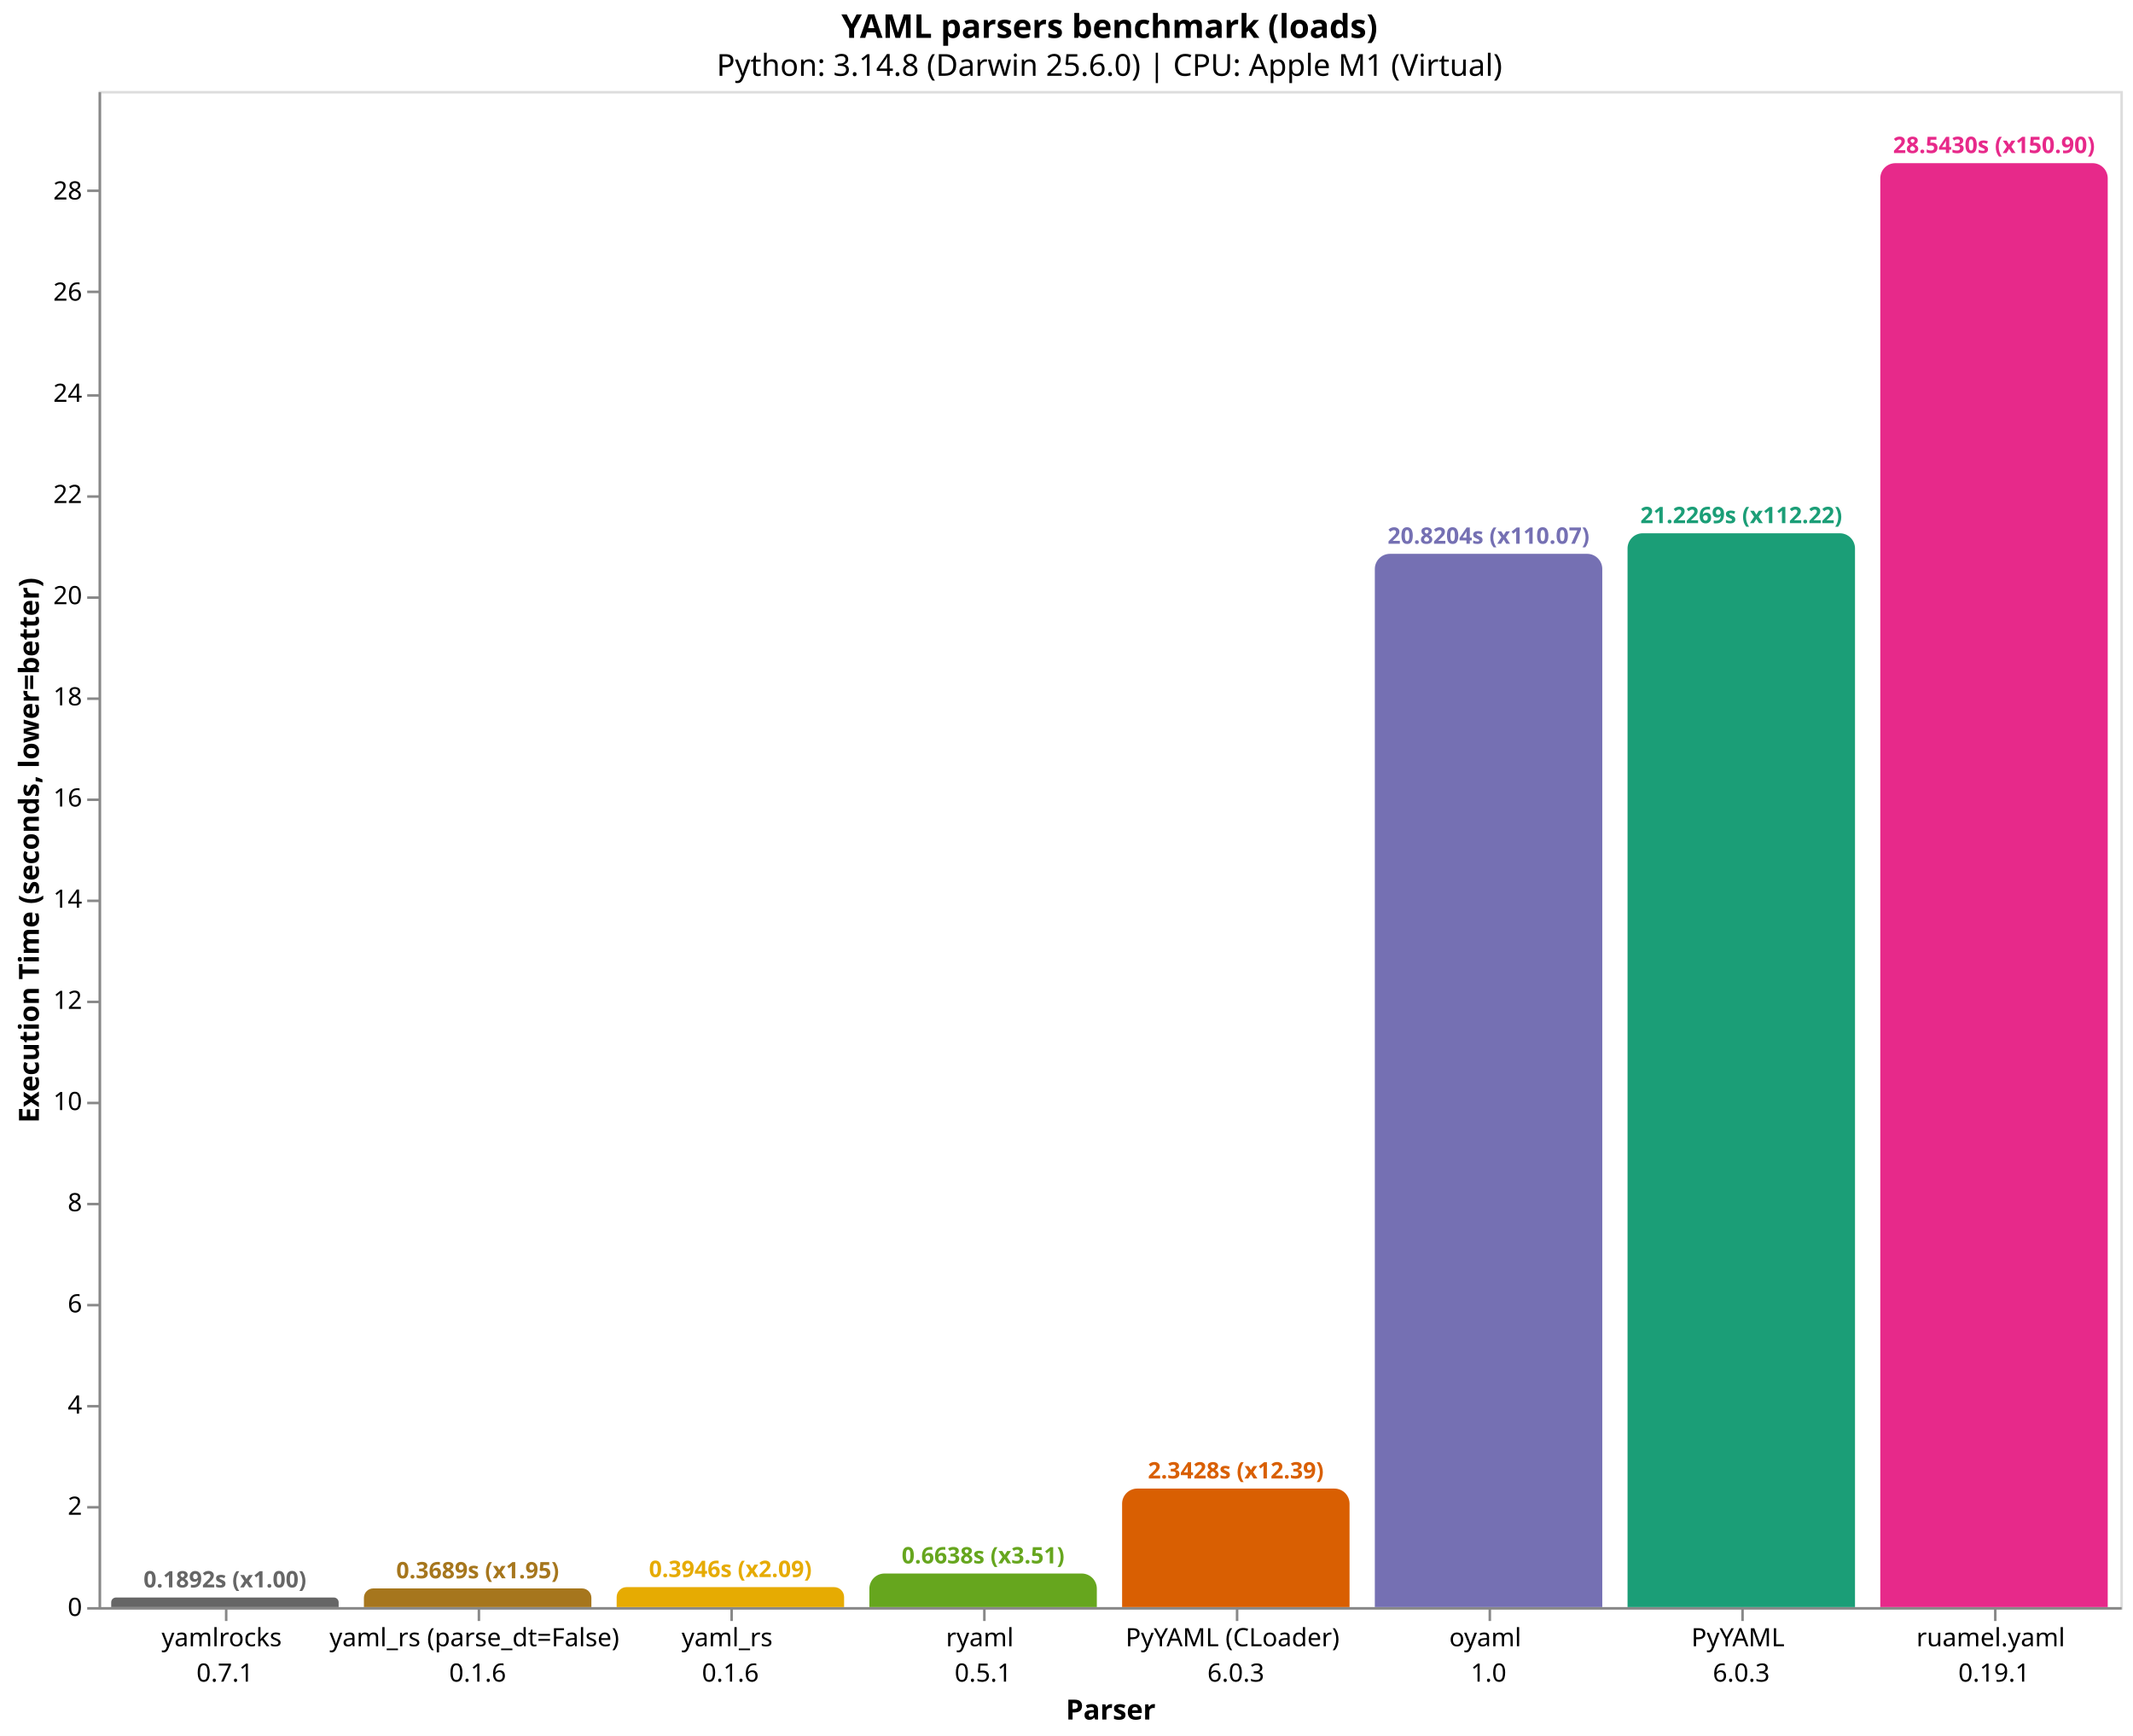
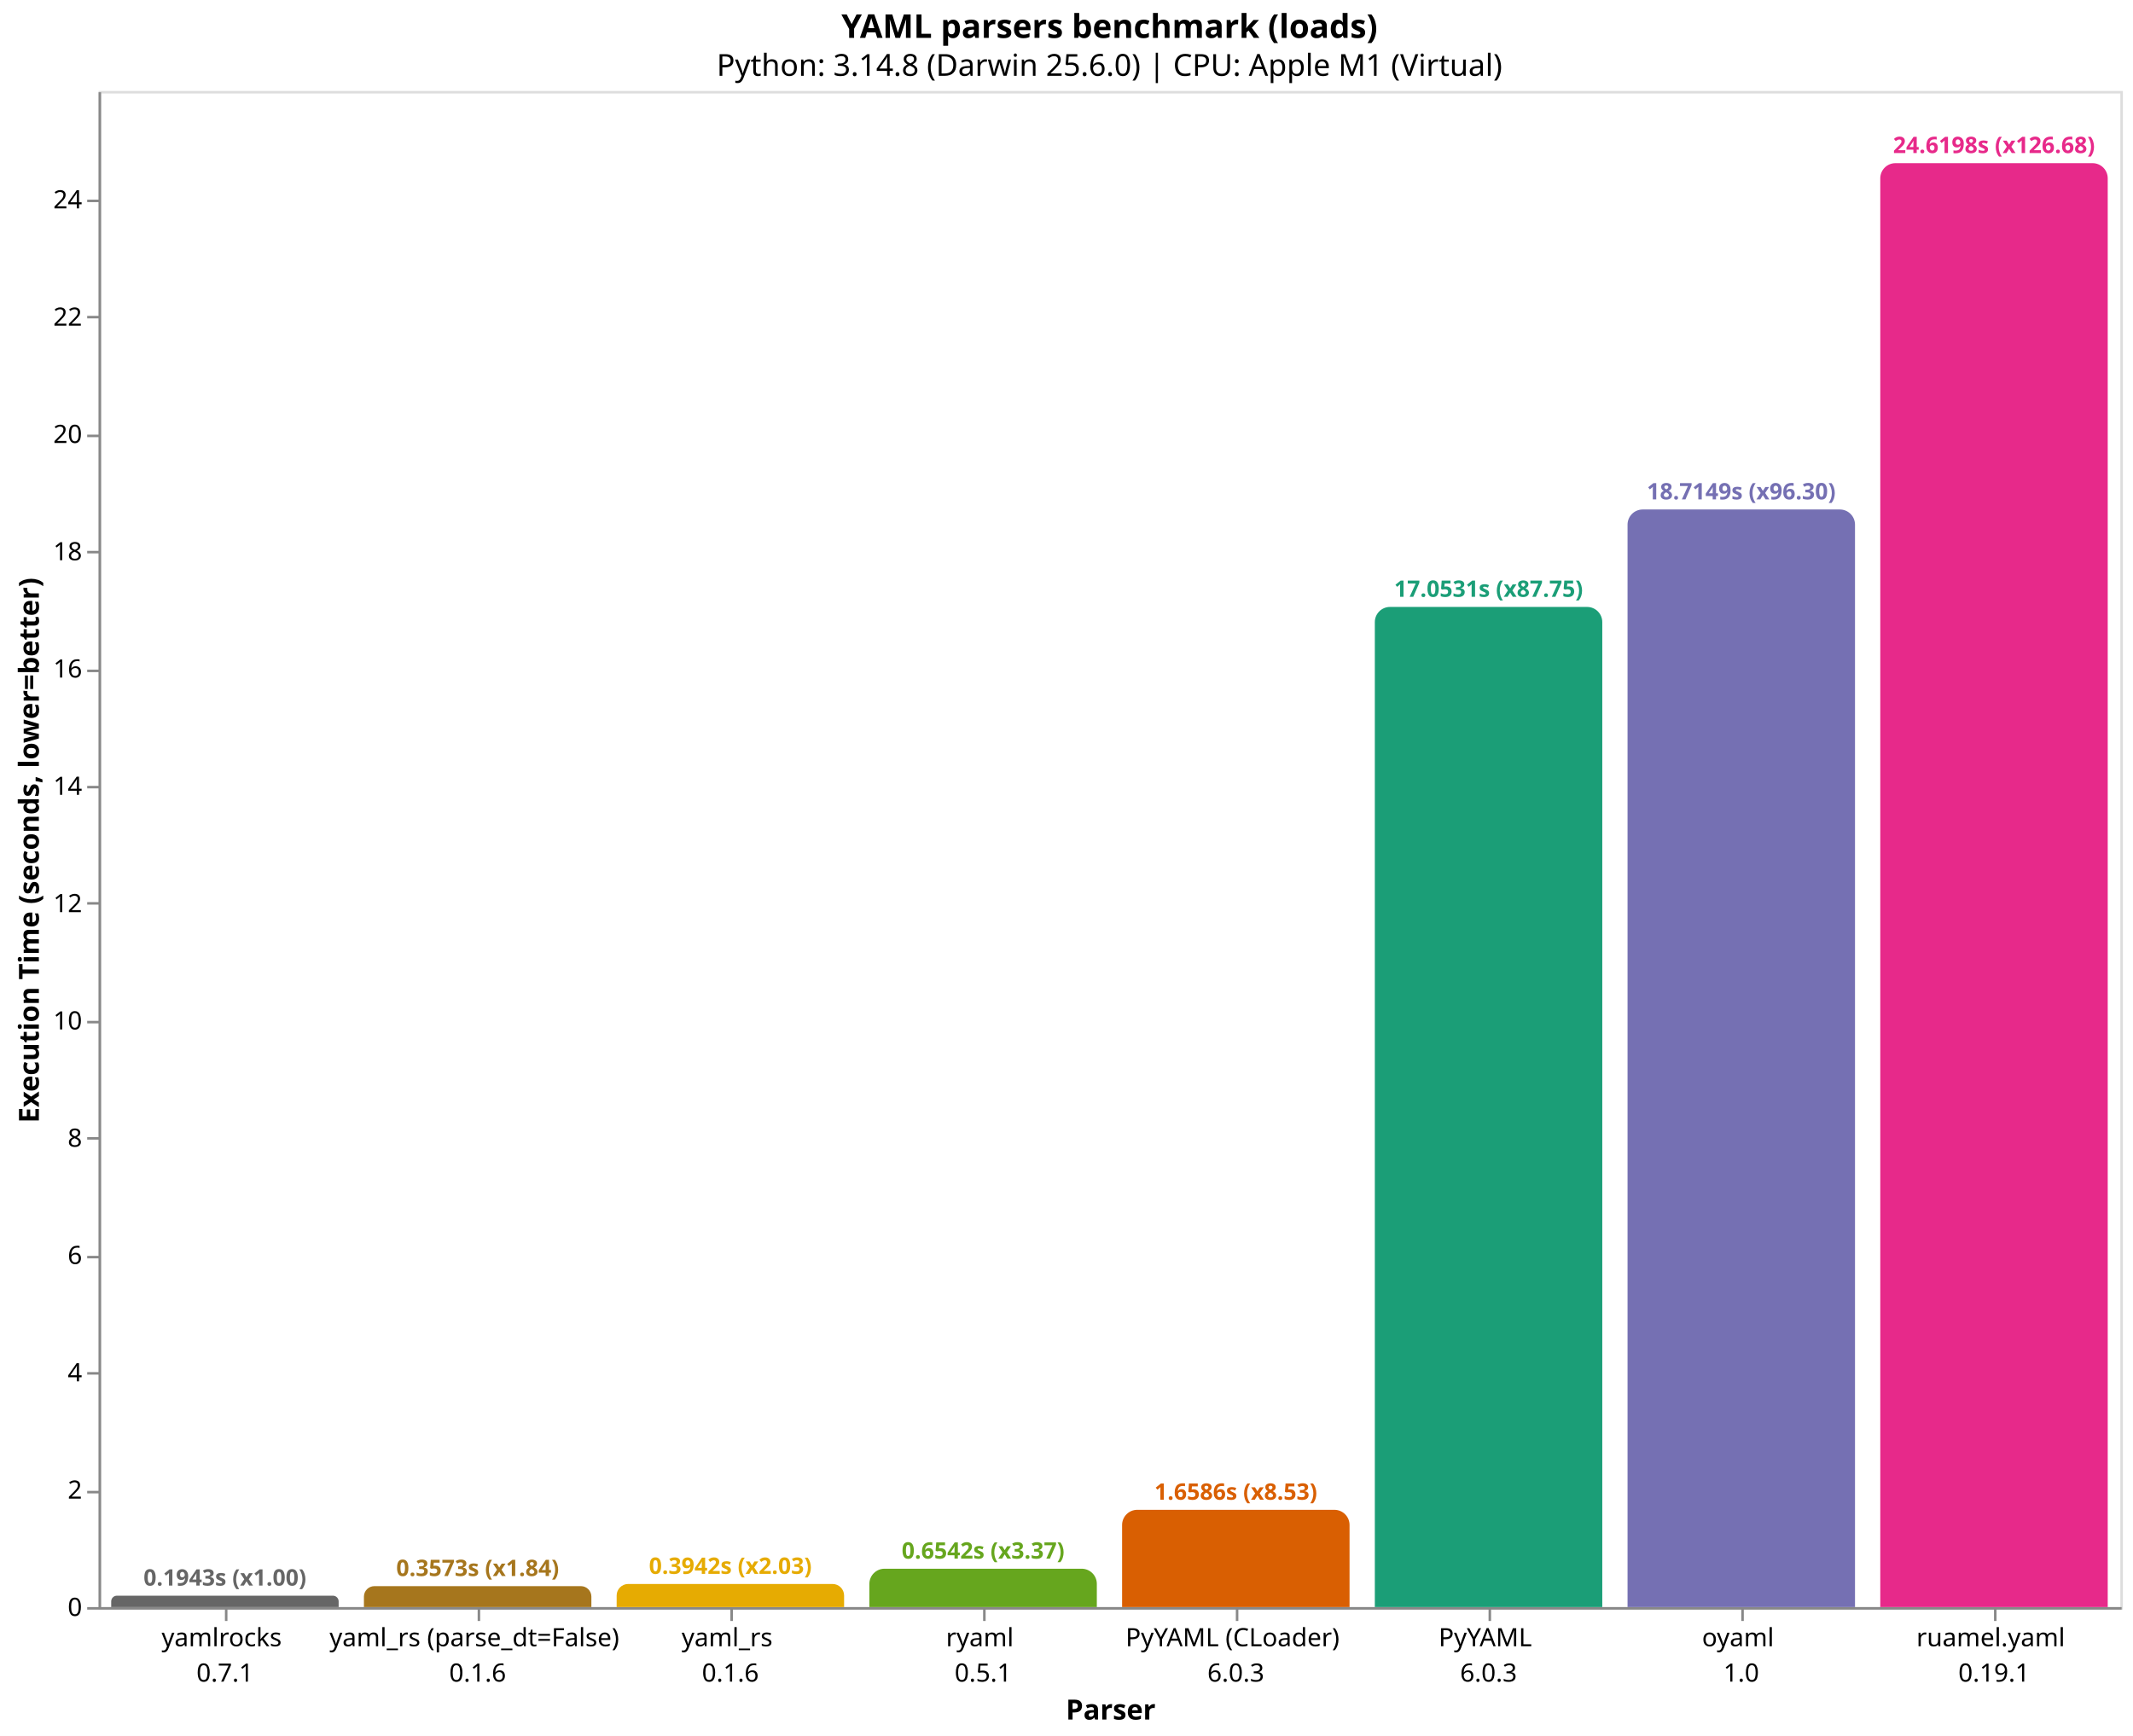
<svg xmlns="http://www.w3.org/2000/svg" version="1.1" class="marks" width="844" height="687" viewBox="0 0 844 687">
  <rect width="844" height="687" fill="white" />
  <g fill="none" stroke-miterlimit="10" transform="translate(39,36)">
    <g class="mark-group role-frame root" role="graphics-object" aria-roledescription="group mark container">
      <g transform="translate(0,0)">
        <path class="background" aria-hidden="true" d="M0.5,0.5h800v600h-800Z" stroke="#ddd" />
        <g>
          <g class="mark-group role-axis" role="graphics-symbol" aria-roledescription="axis" aria-label="X-axis titled 'Parser' for a discrete scale with 8 values: yamlrocks&#10;0.7.1, yaml_rs (parse_dt=False)&#10;0.1.6, yaml_rs&#10;0.1.6, ryaml&#10;0.5.1, PyYAML (CLoader)&#10;6.0.3, ending with ruamel.yaml&#10;0.19.1">
            <g transform="translate(0.5,600.5)">
              <path class="background" aria-hidden="true" d="M0,0h0v0h0Z" pointer-events="none" />
              <g>
                <g class="mark-rule role-axis-tick" pointer-events="none">
                  <line transform="translate(50,0)" x2="0" y2="5" stroke="#888" stroke-width="1" opacity="1" />
                  <line transform="translate(150,0)" x2="0" y2="5" stroke="#888" stroke-width="1" opacity="1" />
                  <line transform="translate(250,0)" x2="0" y2="5" stroke="#888" stroke-width="1" opacity="1" />
                  <line transform="translate(350,0)" x2="0" y2="5" stroke="#888" stroke-width="1" opacity="1" />
                  <line transform="translate(450,0)" x2="0" y2="5" stroke="#888" stroke-width="1" opacity="1" />
                  <line transform="translate(550,0)" x2="0" y2="5" stroke="#888" stroke-width="1" opacity="1" />
                  <line transform="translate(650,0)" x2="0" y2="5" stroke="#888" stroke-width="1" opacity="1" />
                  <line transform="translate(750,0)" x2="0" y2="5" stroke="#888" stroke-width="1" opacity="1" />
                </g>
                <g class="mark-text role-axis-label" pointer-events="none">
                  <text text-anchor="middle" transform="translate(49.5,15)" font-family="sans-serif" font-size="10px" fill="#000" opacity="1">
                    <tspan>yamlrocks</tspan>
                    <tspan x="0" dy="14">0.7.1</tspan>
                  </text>
                  <text text-anchor="middle" transform="translate(149.5,15)" font-family="sans-serif" font-size="10px" fill="#000" opacity="1">
                    <tspan>yaml_rs (parse_dt=False)</tspan>
                    <tspan x="0" dy="14">0.1.6</tspan>
                  </text>
                  <text text-anchor="middle" transform="translate(249.5,15)" font-family="sans-serif" font-size="10px" fill="#000" opacity="1">
                    <tspan>yaml_rs</tspan>
                    <tspan x="0" dy="14">0.1.6</tspan>
                  </text>
                  <text text-anchor="middle" transform="translate(349.5,15)" font-family="sans-serif" font-size="10px" fill="#000" opacity="1">
                    <tspan>ryaml</tspan>
                    <tspan x="0" dy="14">0.5.1</tspan>
                  </text>
                  <text text-anchor="middle" transform="translate(449.5,15)" font-family="sans-serif" font-size="10px" fill="#000" opacity="1">
                    <tspan>PyYAML (CLoader)</tspan>
                    <tspan x="0" dy="14">6.0.3</tspan>
                  </text>
                  <text text-anchor="middle" transform="translate(549.5,15)" font-family="sans-serif" font-size="10px" fill="#000" opacity="1">
+                     <tspan>PyYAML</tspan>
+                     <tspan x="0" dy="14">6.0.3</tspan>
+                   </text>
+                   <text text-anchor="middle" transform="translate(649.5,15)" font-family="sans-serif" font-size="10px" fill="#000" opacity="1">
                    <tspan>oyaml</tspan>
                    <tspan x="0" dy="14">1.0</tspan>
-                   </text>
-                   <text text-anchor="middle" transform="translate(649.5,15)" font-family="sans-serif" font-size="10px" fill="#000" opacity="1">
-                     <tspan>PyYAML</tspan>
-                     <tspan x="0" dy="14">6.0.3</tspan>
                  </text>
                  <text text-anchor="middle" transform="translate(749.5,15)" font-family="sans-serif" font-size="10px" fill="#000" opacity="1">
                    <tspan>ruamel.yaml</tspan>
                    <tspan x="0" dy="14">0.19.1</tspan>
                  </text>
                </g>
                <g class="mark-rule role-axis-domain" pointer-events="none">
                  <line transform="translate(0,0)" x2="800" y2="0" stroke="#888" stroke-width="1" opacity="1" />
                </g>
                <g class="mark-text role-axis-title" pointer-events="none">
                  <text text-anchor="middle" transform="translate(400,44)" font-family="sans-serif" font-size="11px" font-weight="bold" fill="#000" opacity="1">Parser</text>
                </g>
              </g>
              <path class="foreground" aria-hidden="true" d="" pointer-events="none" display="none" />
            </g>
          </g>
-           <g class="mark-group role-axis" role="graphics-symbol" aria-roledescription="axis" aria-label="Y-axis titled 'Execution Time (seconds, lower=better)' for a linear scale with values from 0 to 30">
+           <g class="mark-group role-axis" role="graphics-symbol" aria-roledescription="axis" aria-label="Y-axis titled 'Execution Time (seconds, lower=better)' for a linear scale with values from 0 to 26">
            <g transform="translate(0.5,0.5)">
              <path class="background" aria-hidden="true" d="M0,0h0v0h0Z" pointer-events="none" />
              <g>
                <g class="mark-rule role-axis-tick" pointer-events="none">
                  <line transform="translate(0,600)" x2="-5" y2="0" stroke="#888" stroke-width="1" opacity="1" />
-                   <line transform="translate(0,560)" x2="-5" y2="0" stroke="#888" stroke-width="1" opacity="1" />
-                   <line transform="translate(0,520)" x2="-5" y2="0" stroke="#888" stroke-width="1" opacity="1" />
-                   <line transform="translate(0,480)" x2="-5" y2="0" stroke="#888" stroke-width="1" opacity="1" />
-                   <line transform="translate(0,440)" x2="-5" y2="0" stroke="#888" stroke-width="1" opacity="1" />
-                   <line transform="translate(0,400)" x2="-5" y2="0" stroke="#888" stroke-width="1" opacity="1" />
-                   <line transform="translate(0,360)" x2="-5" y2="0" stroke="#888" stroke-width="1" opacity="1" />
-                   <line transform="translate(0,320)" x2="-5" y2="0" stroke="#888" stroke-width="1" opacity="1" />
-                   <line transform="translate(0,280)" x2="-5" y2="0" stroke="#888" stroke-width="1" opacity="1" />
-                   <line transform="translate(0,240)" x2="-5" y2="0" stroke="#888" stroke-width="1" opacity="1" />
-                   <line transform="translate(0,200)" x2="-5" y2="0" stroke="#888" stroke-width="1" opacity="1" />
-                   <line transform="translate(0,160)" x2="-5" y2="0" stroke="#888" stroke-width="1" opacity="1" />
-                   <line transform="translate(0,120)" x2="-5" y2="0" stroke="#888" stroke-width="1" opacity="1" />
-                   <line transform="translate(0,79)" x2="-5" y2="0" stroke="#888" stroke-width="1" opacity="1" />
-                   <line transform="translate(0,39)" x2="-5" y2="0" stroke="#888" stroke-width="1" opacity="1" />
+                   <line transform="translate(0,554)" x2="-5" y2="0" stroke="#888" stroke-width="1" opacity="1" />
+                   <line transform="translate(0,507)" x2="-5" y2="0" stroke="#888" stroke-width="1" opacity="1" />
+                   <line transform="translate(0,461)" x2="-5" y2="0" stroke="#888" stroke-width="1" opacity="1" />
+                   <line transform="translate(0,414)" x2="-5" y2="0" stroke="#888" stroke-width="1" opacity="1" />
+                   <line transform="translate(0,368)" x2="-5" y2="0" stroke="#888" stroke-width="1" opacity="1" />
+                   <line transform="translate(0,321)" x2="-5" y2="0" stroke="#888" stroke-width="1" opacity="1" />
+                   <line transform="translate(0,275)" x2="-5" y2="0" stroke="#888" stroke-width="1" opacity="1" />
+                   <line transform="translate(0,229)" x2="-5" y2="0" stroke="#888" stroke-width="1" opacity="1" />
+                   <line transform="translate(0,182)" x2="-5" y2="0" stroke="#888" stroke-width="1" opacity="1" />
+                   <line transform="translate(0,136)" x2="-5" y2="0" stroke="#888" stroke-width="1" opacity="1" />
+                   <line transform="translate(0,89)" x2="-5" y2="0" stroke="#888" stroke-width="1" opacity="1" />
+                   <line transform="translate(0,43)" x2="-5" y2="0" stroke="#888" stroke-width="1" opacity="1" />
                </g>
                <g class="mark-text role-axis-label" pointer-events="none">
                  <text text-anchor="end" transform="translate(-7,603)" font-family="sans-serif" font-size="10px" fill="#000" opacity="1">0</text>
-                   <text text-anchor="end" transform="translate(-7,562.9602)" font-family="sans-serif" font-size="10px" fill="#000" opacity="1">2</text>
-                   <text text-anchor="end" transform="translate(-7,522.9204)" font-family="sans-serif" font-size="10px" fill="#000" opacity="1">4</text>
-                   <text text-anchor="end" transform="translate(-7,482.8806)" font-family="sans-serif" font-size="10px" fill="#000" opacity="1">6</text>
-                   <text text-anchor="end" transform="translate(-7,442.8408)" font-family="sans-serif" font-size="10px" fill="#000" opacity="1">8</text>
-                   <text text-anchor="end" transform="translate(-7,402.801)" font-family="sans-serif" font-size="10px" fill="#000" opacity="1">10</text>
-                   <text text-anchor="end" transform="translate(-7,362.7612)" font-family="sans-serif" font-size="10px" fill="#000" opacity="1">12</text>
-                   <text text-anchor="end" transform="translate(-7,322.7213)" font-family="sans-serif" font-size="10px" fill="#000" opacity="1">14</text>
-                   <text text-anchor="end" transform="translate(-7,282.6815)" font-family="sans-serif" font-size="10px" fill="#000" opacity="1">16</text>
-                   <text text-anchor="end" transform="translate(-7,242.6417)" font-family="sans-serif" font-size="10px" fill="#000" opacity="1">18</text>
-                   <text text-anchor="end" transform="translate(-7,202.6019)" font-family="sans-serif" font-size="10px" fill="#000" opacity="1">20</text>
-                   <text text-anchor="end" transform="translate(-7,162.5621)" font-family="sans-serif" font-size="10px" fill="#000" opacity="1">22</text>
-                   <text text-anchor="end" transform="translate(-7,122.5223)" font-family="sans-serif" font-size="10px" fill="#000" opacity="1">24</text>
-                   <text text-anchor="end" transform="translate(-7,82.48249)" font-family="sans-serif" font-size="10px" fill="#000" opacity="1">26</text>
-                   <text text-anchor="end" transform="translate(-7,42.44269)" font-family="sans-serif" font-size="10px" fill="#000" opacity="1">28</text>
+                   <text text-anchor="end" transform="translate(-7,556.5798)" font-family="sans-serif" font-size="10px" fill="#000" opacity="1">2</text>
+                   <text text-anchor="end" transform="translate(-7,510.1596)" font-family="sans-serif" font-size="10px" fill="#000" opacity="1">4</text>
+                   <text text-anchor="end" transform="translate(-7,463.7394)" font-family="sans-serif" font-size="10px" fill="#000" opacity="1">6</text>
+                   <text text-anchor="end" transform="translate(-7,417.3192)" font-family="sans-serif" font-size="10px" fill="#000" opacity="1">8</text>
+                   <text text-anchor="end" transform="translate(-7,370.899)" font-family="sans-serif" font-size="10px" fill="#000" opacity="1">10</text>
+                   <text text-anchor="end" transform="translate(-7,324.4788)" font-family="sans-serif" font-size="10px" fill="#000" opacity="1">12</text>
+                   <text text-anchor="end" transform="translate(-7,278.0587)" font-family="sans-serif" font-size="10px" fill="#000" opacity="1">14</text>
+                   <text text-anchor="end" transform="translate(-7,231.6385)" font-family="sans-serif" font-size="10px" fill="#000" opacity="1">16</text>
+                   <text text-anchor="end" transform="translate(-7,185.2183)" font-family="sans-serif" font-size="10px" fill="#000" opacity="1">18</text>
+                   <text text-anchor="end" transform="translate(-7,138.7981)" font-family="sans-serif" font-size="10px" fill="#000" opacity="1">20</text>
+                   <text text-anchor="end" transform="translate(-7,92.37788)" font-family="sans-serif" font-size="10px" fill="#000" opacity="1">22</text>
+                   <text text-anchor="end" transform="translate(-7,45.95769)" font-family="sans-serif" font-size="10px" fill="#000" opacity="1">24</text>
                </g>
                <g class="mark-rule role-axis-domain" pointer-events="none">
                  <line transform="translate(0,600)" x2="0" y2="-600" stroke="#888" stroke-width="1" opacity="1" />
                </g>
                <g class="mark-text role-axis-title" pointer-events="none">
                  <text text-anchor="middle" transform="translate(-22.12305,300) rotate(-90) translate(0,-2)" font-family="sans-serif" font-size="11px" font-weight="bold" fill="#000" opacity="1">Execution Time (seconds, lower=better)</text>
                </g>
              </g>
              <path class="foreground" aria-hidden="true" d="" pointer-events="none" display="none" />
            </g>
          </g>
          <g class="mark-group role-scope" role="graphics-object" aria-roledescription="group mark container">
-             <g transform="translate(5,596.2132)">
-               <path class="background" aria-hidden="true" d="M1.893,0L88.107,0C89.152,0,90,0.848,90,1.893L90,3.787C90,3.787,90,3.787,90,3.787L0,3.787C0,3.787,0,3.787,0,3.787L0,1.893C0,0.848,0.848,0,1.893,0Z" />
+             <g transform="translate(5,595.4893)">
+               <path class="background" aria-hidden="true" d="M2.255,0L87.745,0C88.989,0,90,1.011,90,2.255L90,4.511C90,4.511,90,4.511,90,4.511L0,4.511C0,4.511,0,4.511,0,4.511L0,2.255C0,1.011,1.011,0,2.255,0Z" />
              <g clip-path="url(#clip1)">
                <g class="mark-group role-scope" role="graphics-object" aria-roledescription="group mark container">
-                   <g transform="translate(0,-596.2132)">
-                     <path class="background" aria-hidden="true" d="M0,0h90v0h-90Z" />
-                     <g>
-                       <g class="mark-rect role-mark layer_0_marks" role="graphics-object" aria-roledescription="rect mark container">
-                         <path aria-label="Parser: yamlrocks&#10;0.7.1; Execution Time (seconds, lower=better): 0.189154139; parser: yamlrocks; Execution Time (s): 0.1892; Slowdown: 1.00" role="graphics-symbol" aria-roledescription="bar" d="M0,596.213h90v3.787h-90Z" fill="#666666" />
-                       </g>
-                     </g>
-                     <path class="foreground" aria-hidden="true" d="" display="none" />
-                   </g>
-                 </g>
-               </g>
-               <path class="foreground" aria-hidden="true" d="" display="none" />
-             </g>
-             <g transform="translate(105,592.6144)">
-               <path class="background" aria-hidden="true" d="M3.693,0L86.307,0C88.345,0,90,1.655,90,3.693L90,7.386C90,7.386,90,7.386,90,7.386L0,7.386C0,7.386,0,7.386,0,7.386L0,3.693C0,1.655,1.655,0,3.693,0Z" />
+                   <g transform="translate(0,-595.4893)">
+                     <path class="background" aria-hidden="true" d="M0,0h90v0h-90Z" />
+                     <g>
+                       <g class="mark-rect role-mark layer_0_marks" role="graphics-object" aria-roledescription="rect mark container">
+                         <path aria-label="Parser: yamlrocks&#10;0.7.1; Execution Time (seconds, lower=better): 0.194341416333; parser: yamlrocks; Execution Time (s): 0.1943; Slowdown: 1.00" role="graphics-symbol" aria-roledescription="bar" d="M0,595.489h90v4.511h-90Z" fill="#666666" />
+                       </g>
+                     </g>
+                     <path class="foreground" aria-hidden="true" d="" display="none" />
+                   </g>
+                 </g>
+               </g>
+               <path class="foreground" aria-hidden="true" d="" display="none" />
+             </g>
+             <g transform="translate(105,591.7078)">
+               <path class="background" aria-hidden="true" d="M4.146,0L85.854,0C88.142,0,90,1.858,90,4.146L90,8.292C90,8.292,90,8.292,90,8.292L0,8.292C0,8.292,0,8.292,0,8.292L0,4.146C0,1.858,1.858,0,4.146,0Z" />
              <g clip-path="url(#clip2)">
                <g class="mark-group role-scope" role="graphics-object" aria-roledescription="group mark container">
-                   <g transform="translate(0,-592.6144)">
-                     <path class="background" aria-hidden="true" d="M0,0h90v0h-90Z" />
-                     <g>
-                       <g class="mark-rect role-mark layer_0_marks" role="graphics-object" aria-roledescription="rect mark container">
-                         <path aria-label="Parser: yaml_rs (parse_dt=False)&#10;0.1.6; Execution Time (seconds, lower=better): 0.368910458667; parser: yaml_rs (parse_dt=False); Execution Time (s): 0.3689; Slowdown: 1.95" role="graphics-symbol" aria-roledescription="bar" d="M0,592.614h90v7.386h-90Z" fill="#a6761d" />
-                       </g>
-                     </g>
-                     <path class="foreground" aria-hidden="true" d="" display="none" />
-                   </g>
-                 </g>
-               </g>
-               <path class="foreground" aria-hidden="true" d="" display="none" />
-             </g>
-             <g transform="translate(205,592.0993)">
-               <path class="background" aria-hidden="true" d="M3.95,0L86.05,0C88.23,0,90,1.77,90,3.95L90,7.901C90,7.901,90,7.901,90,7.901L0,7.901C0,7.901,0,7.901,0,7.901L0,3.95C0,1.77,1.77,0,3.95,0Z" />
+                   <g transform="translate(0,-591.7078)">
+                     <path class="background" aria-hidden="true" d="M0,0h90v0h-90Z" />
+                     <g>
+                       <g class="mark-rect role-mark layer_0_marks" role="graphics-object" aria-roledescription="rect mark container">
+                         <path aria-label="Parser: yaml_rs (parse_dt=False)&#10;0.1.6; Execution Time (seconds, lower=better): 0.357268708333; parser: yaml_rs (parse_dt=False); Execution Time (s): 0.3573; Slowdown: 1.84" role="graphics-symbol" aria-roledescription="bar" d="M0,591.708h90v8.292h-90Z" fill="#a6761d" />
+                       </g>
+                     </g>
+                     <path class="foreground" aria-hidden="true" d="" display="none" />
+                   </g>
+                 </g>
+               </g>
+               <path class="foreground" aria-hidden="true" d="" display="none" />
+             </g>
+             <g transform="translate(205,590.8511)">
+               <path class="background" aria-hidden="true" d="M4.574,0L85.426,0C87.95,0,90,2.05,90,4.574L90,9.149C90,9.149,90,9.149,90,9.149L0,9.149C0,9.149,0,9.149,0,9.149L0,4.574C0,2.05,2.05,0,4.574,0Z" />
              <g clip-path="url(#clip3)">
                <g class="mark-group role-scope" role="graphics-object" aria-roledescription="group mark container">
-                   <g transform="translate(0,-592.0993)">
-                     <path class="background" aria-hidden="true" d="M0,0h90v0h-90Z" />
-                     <g>
-                       <g class="mark-rect role-mark layer_0_marks" role="graphics-object" aria-roledescription="rect mark container">
-                         <path aria-label="Parser: yaml_rs&#10;0.1.6; Execution Time (seconds, lower=better): 0.394642819333; parser: yaml_rs; Execution Time (s): 0.3946; Slowdown: 2.09" role="graphics-symbol" aria-roledescription="bar" d="M0,592.099h90v7.901h-90Z" fill="#e6ab02" />
-                       </g>
-                     </g>
-                     <path class="foreground" aria-hidden="true" d="" display="none" />
-                   </g>
-                 </g>
-               </g>
-               <path class="foreground" aria-hidden="true" d="" display="none" />
-             </g>
-             <g transform="translate(305,586.711)">
-               <path class="background" aria-hidden="true" d="M6,0L84,0C87.311,0,90,2.689,90,6L90,13.289C90,13.289,90,13.289,90,13.289L0,13.289C0,13.289,0,13.289,0,13.289L0,6C0,2.689,2.689,0,6,0Z" />
+                   <g transform="translate(0,-590.8511)">
+                     <path class="background" aria-hidden="true" d="M0,0h90v0h-90Z" />
+                     <g>
+                       <g class="mark-rect role-mark layer_0_marks" role="graphics-object" aria-roledescription="rect mark container">
+                         <path aria-label="Parser: yaml_rs&#10;0.1.6; Execution Time (seconds, lower=better): 0.394179486333; parser: yaml_rs; Execution Time (s): 0.3942; Slowdown: 2.03" role="graphics-symbol" aria-roledescription="bar" d="M0,590.851h90v9.149h-90Z" fill="#e6ab02" />
+                       </g>
+                     </g>
+                     <path class="foreground" aria-hidden="true" d="" display="none" />
+                   </g>
+                 </g>
+               </g>
+               <path class="foreground" aria-hidden="true" d="" display="none" />
+             </g>
+             <g transform="translate(305,584.8152)">
+               <path class="background" aria-hidden="true" d="M6,0L84,0C87.311,0,90,2.689,90,6L90,15.185C90,15.185,90,15.185,90,15.185L0,15.185C0,15.185,0,15.185,0,15.185L0,6C0,2.689,2.689,0,6,0Z" />
              <g clip-path="url(#clip4)">
                <g class="mark-group role-scope" role="graphics-object" aria-roledescription="group mark container">
-                   <g transform="translate(0,-586.711)">
-                     <path class="background" aria-hidden="true" d="M0,0h90v0h-90Z" />
-                     <g>
-                       <g class="mark-rect role-mark layer_0_marks" role="graphics-object" aria-roledescription="rect mark container">
-                         <path aria-label="Parser: ryaml&#10;0.5.1; Execution Time (seconds, lower=better): 0.663789416667; parser: ryaml; Execution Time (s): 0.6638; Slowdown: 3.51" role="graphics-symbol" aria-roledescription="bar" d="M0,586.711h90v13.289h-90Z" fill="#66a61e" />
-                       </g>
-                     </g>
-                     <path class="foreground" aria-hidden="true" d="" display="none" />
-                   </g>
-                 </g>
-               </g>
-               <path class="foreground" aria-hidden="true" d="" display="none" />
-             </g>
-             <g transform="translate(405,553.0975)">
-               <path class="background" aria-hidden="true" d="M6,0L84,0C87.311,0,90,2.689,90,6L90,46.902C90,46.902,90,46.902,90,46.902L0,46.902C0,46.902,0,46.902,0,46.902L0,6C0,2.689,2.689,0,6,0Z" />
+                   <g transform="translate(0,-584.8152)">
+                     <path class="background" aria-hidden="true" d="M0,0h90v0h-90Z" />
+                     <g>
+                       <g class="mark-rect role-mark layer_0_marks" role="graphics-object" aria-roledescription="rect mark container">
+                         <path aria-label="Parser: ryaml&#10;0.5.1; Execution Time (seconds, lower=better): 0.654233722333; parser: ryaml; Execution Time (s): 0.6542; Slowdown: 3.37" role="graphics-symbol" aria-roledescription="bar" d="M0,584.815h90v15.185h-90Z" fill="#66a61e" />
+                       </g>
+                     </g>
+                     <path class="foreground" aria-hidden="true" d="" display="none" />
+                   </g>
+                 </g>
+               </g>
+               <path class="foreground" aria-hidden="true" d="" display="none" />
+             </g>
+             <g transform="translate(405,561.5043)">
+               <path class="background" aria-hidden="true" d="M6,0L84,0C87.311,0,90,2.689,90,6L90,38.496C90,38.496,90,38.496,90,38.496L0,38.496C0,38.496,0,38.496,0,38.496L0,6C0,2.689,2.689,0,6,0Z" />
              <g clip-path="url(#clip5)">
                <g class="mark-group role-scope" role="graphics-object" aria-roledescription="group mark container">
-                   <g transform="translate(0,-553.0975)">
-                     <path class="background" aria-hidden="true" d="M0,0h90v0h-90Z" />
-                     <g>
-                       <g class="mark-rect role-mark layer_0_marks" role="graphics-object" aria-roledescription="rect mark container">
-                         <path aria-label="Parser: PyYAML (CLoader)&#10;6.0.3; Execution Time (seconds, lower=better): 2.34279252767; parser: PyYAML (CLoader); Execution Time (s): 2.3428; Slowdown: 12.39" role="graphics-symbol" aria-roledescription="bar" d="M0,553.098h90v46.902h-90Z" fill="#d95f02" />
-                       </g>
-                     </g>
-                     <path class="foreground" aria-hidden="true" d="" display="none" />
-                   </g>
-                 </g>
-               </g>
-               <path class="foreground" aria-hidden="true" d="" display="none" />
-             </g>
-             <g transform="translate(505,183.1768)">
-               <path class="background" aria-hidden="true" d="M6,0L84,0C87.311,0,90,2.689,90,6L90,416.823C90,416.823,90,416.823,90,416.823L0,416.823C0,416.823,0,416.823,0,416.823L0,6C0,2.689,2.689,0,6,0Z" />
+                   <g transform="translate(0,-561.5043)">
+                     <path class="background" aria-hidden="true" d="M0,0h90v0h-90Z" />
+                     <g>
+                       <g class="mark-rect role-mark layer_0_marks" role="graphics-object" aria-roledescription="rect mark container">
+                         <path aria-label="Parser: PyYAML (CLoader)&#10;6.0.3; Execution Time (seconds, lower=better): 1.65857391667; parser: PyYAML (CLoader); Execution Time (s): 1.6586; Slowdown: 8.53" role="graphics-symbol" aria-roledescription="bar" d="M0,561.504h90v38.496h-90Z" fill="#d95f02" />
+                       </g>
+                     </g>
+                     <path class="foreground" aria-hidden="true" d="" display="none" />
+                   </g>
+                 </g>
+               </g>
+               <path class="foreground" aria-hidden="true" d="" display="none" />
+             </g>
+             <g transform="translate(505,204.1949)">
+               <path class="background" aria-hidden="true" d="M6,0L84,0C87.311,0,90,2.689,90,6L90,395.805C90,395.805,90,395.805,90,395.805L0,395.805C0,395.805,0,395.805,0,395.805L0,6C0,2.689,2.689,0,6,0Z" />
              <g clip-path="url(#clip6)">
                <g class="mark-group role-scope" role="graphics-object" aria-roledescription="group mark container">
-                   <g transform="translate(0,-183.1768)">
-                     <path class="background" aria-hidden="true" d="M0,0h90v0h-90Z" />
-                     <g>
-                       <g class="mark-rect role-mark layer_0_marks" role="graphics-object" aria-roledescription="rect mark container">
-                         <path aria-label="Parser: oyaml&#10;1.0; Execution Time (seconds, lower=better): 20.8204417503; parser: oyaml; Execution Time (s): 20.8204; Slowdown: 110.07" role="graphics-symbol" aria-roledescription="bar" d="M0,183.177h90v416.823h-90Z" fill="#7570b3" />
-                       </g>
-                     </g>
-                     <path class="foreground" aria-hidden="true" d="" display="none" />
-                   </g>
-                 </g>
-               </g>
-               <path class="foreground" aria-hidden="true" d="" display="none" />
-             </g>
-             <g transform="translate(605,175.0405)">
-               <path class="background" aria-hidden="true" d="M6,0L84,0C87.311,0,90,2.689,90,6L90,424.96C90,424.96,90,424.96,90,424.96L0,424.96C0,424.96,0,424.96,0,424.96L0,6C0,2.689,2.689,0,6,0Z" />
+                   <g transform="translate(0,-204.1949)">
+                     <path class="background" aria-hidden="true" d="M0,0h90v0h-90Z" />
+                     <g>
+                       <g class="mark-rect role-mark layer_0_marks" role="graphics-object" aria-roledescription="rect mark container">
+                         <path aria-label="Parser: PyYAML&#10;6.0.3; Execution Time (seconds, lower=better): 17.0531439583; parser: PyYAML; Execution Time (s): 17.0531; Slowdown: 87.75" role="graphics-symbol" aria-roledescription="bar" d="M0,204.195h90v395.805h-90Z" fill="#1b9e77" />
+                       </g>
+                     </g>
+                     <path class="foreground" aria-hidden="true" d="" display="none" />
+                   </g>
+                 </g>
+               </g>
+               <path class="foreground" aria-hidden="true" d="" display="none" />
+             </g>
+             <g transform="translate(605,165.6243)">
+               <path class="background" aria-hidden="true" d="M6,0L84,0C87.311,0,90,2.689,90,6L90,434.376C90,434.376,90,434.376,90,434.376L0,434.376C0,434.376,0,434.376,0,434.376L0,6C0,2.689,2.689,0,6,0Z" />
              <g clip-path="url(#clip7)">
                <g class="mark-group role-scope" role="graphics-object" aria-roledescription="group mark container">
-                   <g transform="translate(0,-175.0405)">
-                     <path class="background" aria-hidden="true" d="M0,0h90v0h-90Z" />
-                     <g>
-                       <g class="mark-rect role-mark layer_0_marks" role="graphics-object" aria-roledescription="rect mark container">
-                         <path aria-label="Parser: PyYAML&#10;6.0.3; Execution Time (seconds, lower=better): 21.2268523057; parser: PyYAML; Execution Time (s): 21.2269; Slowdown: 112.22" role="graphics-symbol" aria-roledescription="bar" d="M0,175.04h90v424.96h-90Z" fill="#1b9e77" />
+                   <g transform="translate(0,-165.6243)">
+                     <path class="background" aria-hidden="true" d="M0,0h90v0h-90Z" />
+                     <g>
+                       <g class="mark-rect role-mark layer_0_marks" role="graphics-object" aria-roledescription="rect mark container">
+                         <path aria-label="Parser: oyaml&#10;1.0; Execution Time (seconds, lower=better): 18.7149440137; parser: oyaml; Execution Time (s): 18.7149; Slowdown: 96.30" role="graphics-symbol" aria-roledescription="bar" d="M0,165.624h90v434.376h-90Z" fill="#7570b3" />
                      </g>
                    </g>
                    <path class="foreground" aria-hidden="true" d="" display="none" />
                  </g>
                </g>
              </g>
              <path class="foreground" aria-hidden="true" d="" display="none" />
            </g>
            <g transform="translate(705,28.57143)">
              <path class="background" aria-hidden="true" d="M6,0L84,0C87.311,0,90,2.689,90,6L90,571.429C90,571.429,90,571.429,90,571.429L0,571.429C0,571.429,0,571.429,0,571.429L0,6C0,2.689,2.689,0,6,0Z" />
              <g clip-path="url(#clip8)">
                <g class="mark-group role-scope" role="graphics-object" aria-roledescription="group mark container">
                  <g transform="translate(0,-28.57143)">
                    <path class="background" aria-hidden="true" d="M0,0h90v0h-90Z" />
                    <g>
                      <g class="mark-rect role-mark layer_0_marks" role="graphics-object" aria-roledescription="rect mark container">
-                         <path aria-label="Parser: ruamel.yaml&#10;0.19.1; Execution Time (seconds, lower=better): 28.5430224723; parser: ruamel.yaml; Execution Time (s): 28.5430; Slowdown: 150.90" role="graphics-symbol" aria-roledescription="bar" d="M0,28.571h90v571.429h-90Z" fill="#e7298a" />
+                         <path aria-label="Parser: ruamel.yaml&#10;0.19.1; Execution Time (seconds, lower=better): 24.6198275973; parser: ruamel.yaml; Execution Time (s): 24.6198; Slowdown: 126.68" role="graphics-symbol" aria-roledescription="bar" d="M0,28.571h90v571.429h-90Z" fill="#e7298a" />
                      </g>
                    </g>
                    <path class="foreground" aria-hidden="true" d="" display="none" />
                  </g>
                </g>
              </g>
              <path class="foreground" aria-hidden="true" d="" display="none" />
            </g>
          </g>
          <g class="mark-text role-mark layer_1_marks" role="graphics-object" aria-roledescription="text mark container">
-             <text aria-label="Parser: yamlrocks&#10;0.7.1; Execution Time (seconds, lower=better): 0.189154139; parser: yamlrocks; label: 0.1892s (x1.00); Execution Time (s): 0.1892; Slowdown: 1.00" role="graphics-symbol" aria-roledescription="text mark" text-anchor="middle" transform="translate(50,592.2132)" font-family="sans-serif" font-size="9px" font-weight="bold" fill="#666666">0.1892s (x1.00)</text>
-             <text aria-label="Parser: yaml_rs (parse_dt=False)&#10;0.1.6; Execution Time (seconds, lower=better): 0.368910458667; parser: yaml_rs (parse_dt=False); label: 0.3689s (x1.95); Execution Time (s): 0.3689; Slowdown: 1.95" role="graphics-symbol" aria-roledescription="text mark" text-anchor="middle" transform="translate(150,588.6144)" font-family="sans-serif" font-size="9px" font-weight="bold" fill="#a6761d">0.3689s (x1.95)</text>
-             <text aria-label="Parser: yaml_rs&#10;0.1.6; Execution Time (seconds, lower=better): 0.394642819333; parser: yaml_rs; label: 0.3946s (x2.09); Execution Time (s): 0.3946; Slowdown: 2.09" role="graphics-symbol" aria-roledescription="text mark" text-anchor="middle" transform="translate(250,588.0993)" font-family="sans-serif" font-size="9px" font-weight="bold" fill="#e6ab02">0.3946s (x2.09)</text>
-             <text aria-label="Parser: ryaml&#10;0.5.1; Execution Time (seconds, lower=better): 0.663789416667; parser: ryaml; label: 0.6638s (x3.51); Execution Time (s): 0.6638; Slowdown: 3.51" role="graphics-symbol" aria-roledescription="text mark" text-anchor="middle" transform="translate(350,582.711)" font-family="sans-serif" font-size="9px" font-weight="bold" fill="#66a61e">0.6638s (x3.51)</text>
-             <text aria-label="Parser: PyYAML (CLoader)&#10;6.0.3; Execution Time (seconds, lower=better): 2.34279252767; parser: PyYAML (CLoader); label: 2.3428s (x12.39); Execution Time (s): 2.3428; Slowdown: 12.39" role="graphics-symbol" aria-roledescription="text mark" text-anchor="middle" transform="translate(450,549.0975)" font-family="sans-serif" font-size="9px" font-weight="bold" fill="#d95f02">2.3428s (x12.39)</text>
-             <text aria-label="Parser: oyaml&#10;1.0; Execution Time (seconds, lower=better): 20.8204417503; parser: oyaml; label: 20.8204s (x110.07); Execution Time (s): 20.8204; Slowdown: 110.07" role="graphics-symbol" aria-roledescription="text mark" text-anchor="middle" transform="translate(550,179.1768)" font-family="sans-serif" font-size="9px" font-weight="bold" fill="#7570b3">20.8204s (x110.07)</text>
-             <text aria-label="Parser: PyYAML&#10;6.0.3; Execution Time (seconds, lower=better): 21.2268523057; parser: PyYAML; label: 21.2269s (x112.22); Execution Time (s): 21.2269; Slowdown: 112.22" role="graphics-symbol" aria-roledescription="text mark" text-anchor="middle" transform="translate(650,171.0405)" font-family="sans-serif" font-size="9px" font-weight="bold" fill="#1b9e77">21.2269s (x112.22)</text>
-             <text aria-label="Parser: ruamel.yaml&#10;0.19.1; Execution Time (seconds, lower=better): 28.5430224723; parser: ruamel.yaml; label: 28.5430s (x150.90); Execution Time (s): 28.5430; Slowdown: 150.90" role="graphics-symbol" aria-roledescription="text mark" text-anchor="middle" transform="translate(750,24.57143)" font-family="sans-serif" font-size="9px" font-weight="bold" fill="#e7298a">28.5430s (x150.90)</text>
+             <text aria-label="Parser: yamlrocks&#10;0.7.1; Execution Time (seconds, lower=better): 0.194341416333; parser: yamlrocks; label: 0.1943s (x1.00); Execution Time (s): 0.1943; Slowdown: 1.00" role="graphics-symbol" aria-roledescription="text mark" text-anchor="middle" transform="translate(50,591.4893)" font-family="sans-serif" font-size="9px" font-weight="bold" fill="#666666">0.1943s (x1.00)</text>
+             <text aria-label="Parser: yaml_rs (parse_dt=False)&#10;0.1.6; Execution Time (seconds, lower=better): 0.357268708333; parser: yaml_rs (parse_dt=False); label: 0.3573s (x1.84); Execution Time (s): 0.3573; Slowdown: 1.84" role="graphics-symbol" aria-roledescription="text mark" text-anchor="middle" transform="translate(150,587.7078)" font-family="sans-serif" font-size="9px" font-weight="bold" fill="#a6761d">0.3573s (x1.84)</text>
+             <text aria-label="Parser: yaml_rs&#10;0.1.6; Execution Time (seconds, lower=better): 0.394179486333; parser: yaml_rs; label: 0.3942s (x2.03); Execution Time (s): 0.3942; Slowdown: 2.03" role="graphics-symbol" aria-roledescription="text mark" text-anchor="middle" transform="translate(250,586.8511)" font-family="sans-serif" font-size="9px" font-weight="bold" fill="#e6ab02">0.3942s (x2.03)</text>
+             <text aria-label="Parser: ryaml&#10;0.5.1; Execution Time (seconds, lower=better): 0.654233722333; parser: ryaml; label: 0.6542s (x3.37); Execution Time (s): 0.6542; Slowdown: 3.37" role="graphics-symbol" aria-roledescription="text mark" text-anchor="middle" transform="translate(350,580.8152)" font-family="sans-serif" font-size="9px" font-weight="bold" fill="#66a61e">0.6542s (x3.37)</text>
+             <text aria-label="Parser: PyYAML (CLoader)&#10;6.0.3; Execution Time (seconds, lower=better): 1.65857391667; parser: PyYAML (CLoader); label: 1.6586s (x8.53); Execution Time (s): 1.6586; Slowdown: 8.53" role="graphics-symbol" aria-roledescription="text mark" text-anchor="middle" transform="translate(450,557.5043)" font-family="sans-serif" font-size="9px" font-weight="bold" fill="#d95f02">1.6586s (x8.53)</text>
+             <text aria-label="Parser: PyYAML&#10;6.0.3; Execution Time (seconds, lower=better): 17.0531439583; parser: PyYAML; label: 17.0531s (x87.75); Execution Time (s): 17.0531; Slowdown: 87.75" role="graphics-symbol" aria-roledescription="text mark" text-anchor="middle" transform="translate(550,200.1949)" font-family="sans-serif" font-size="9px" font-weight="bold" fill="#1b9e77">17.0531s (x87.75)</text>
+             <text aria-label="Parser: oyaml&#10;1.0; Execution Time (seconds, lower=better): 18.7149440137; parser: oyaml; label: 18.7149s (x96.30); Execution Time (s): 18.7149; Slowdown: 96.30" role="graphics-symbol" aria-roledescription="text mark" text-anchor="middle" transform="translate(650,161.6243)" font-family="sans-serif" font-size="9px" font-weight="bold" fill="#7570b3">18.7149s (x96.30)</text>
+             <text aria-label="Parser: ruamel.yaml&#10;0.19.1; Execution Time (seconds, lower=better): 24.6198275973; parser: ruamel.yaml; label: 24.6198s (x126.68); Execution Time (s): 24.6198; Slowdown: 126.68" role="graphics-symbol" aria-roledescription="text mark" text-anchor="middle" transform="translate(750,24.57143)" font-family="sans-serif" font-size="9px" font-weight="bold" fill="#e7298a">24.6198s (x126.68)</text>
          </g>
          <g class="mark-group role-title">
            <g transform="translate(400,-31)">
              <path class="background" aria-hidden="true" d="M0,0h0v0h0Z" pointer-events="none" />
              <g>
                <g class="mark-text role-title-text" role="graphics-symbol" aria-roledescription="title" aria-label="Title text 'YAML parsers benchmark (loads)'" pointer-events="none">
                  <text text-anchor="middle" transform="translate(0,10)" font-family="sans-serif" font-size="13px" font-weight="bold" fill="#000" opacity="1">YAML parsers benchmark (loads)</text>
                </g>
                <g class="mark-text role-title-subtitle" role="graphics-symbol" aria-roledescription="subtitle" aria-label="Subtitle text 'Python: 3.14.8 (Darwin 25.6.0) | CPU: Apple M1 (Virtual)'" pointer-events="none">
                  <text text-anchor="middle" transform="translate(0,25)" font-family="sans-serif" font-size="12px" fill="#000" opacity="1">Python: 3.14.8 (Darwin 25.6.0) | CPU: Apple M1 (Virtual)</text>
                </g>
              </g>
              <path class="foreground" aria-hidden="true" d="" pointer-events="none" display="none" />
            </g>
          </g>
        </g>
        <path class="foreground" aria-hidden="true" d="" display="none" />
      </g>
    </g>
  </g>
  <defs>
    <clipPath id="clip1">
-       <path d="M1.893,0L88.107,0C89.152,0,90,0.848,90,1.893L90,3.787C90,3.787,90,3.787,90,3.787L0,3.787C0,3.787,0,3.787,0,3.787L0,1.893C0,0.848,0.848,0,1.893,0Z" />
+       <path d="M2.255,0L87.745,0C88.989,0,90,1.011,90,2.255L90,4.511C90,4.511,90,4.511,90,4.511L0,4.511C0,4.511,0,4.511,0,4.511L0,2.255C0,1.011,1.011,0,2.255,0Z" />
    </clipPath>
    <clipPath id="clip2">
-       <path d="M3.693,0L86.307,0C88.345,0,90,1.655,90,3.693L90,7.386C90,7.386,90,7.386,90,7.386L0,7.386C0,7.386,0,7.386,0,7.386L0,3.693C0,1.655,1.655,0,3.693,0Z" />
+       <path d="M4.146,0L85.854,0C88.142,0,90,1.858,90,4.146L90,8.292C90,8.292,90,8.292,90,8.292L0,8.292C0,8.292,0,8.292,0,8.292L0,4.146C0,1.858,1.858,0,4.146,0Z" />
    </clipPath>
    <clipPath id="clip3">
-       <path d="M3.95,0L86.05,0C88.23,0,90,1.77,90,3.95L90,7.901C90,7.901,90,7.901,90,7.901L0,7.901C0,7.901,0,7.901,0,7.901L0,3.95C0,1.77,1.77,0,3.95,0Z" />
+       <path d="M4.574,0L85.426,0C87.95,0,90,2.05,90,4.574L90,9.149C90,9.149,90,9.149,90,9.149L0,9.149C0,9.149,0,9.149,0,9.149L0,4.574C0,2.05,2.05,0,4.574,0Z" />
    </clipPath>
    <clipPath id="clip4">
-       <path d="M6,0L84,0C87.311,0,90,2.689,90,6L90,13.289C90,13.289,90,13.289,90,13.289L0,13.289C0,13.289,0,13.289,0,13.289L0,6C0,2.689,2.689,0,6,0Z" />
+       <path d="M6,0L84,0C87.311,0,90,2.689,90,6L90,15.185C90,15.185,90,15.185,90,15.185L0,15.185C0,15.185,0,15.185,0,15.185L0,6C0,2.689,2.689,0,6,0Z" />
    </clipPath>
    <clipPath id="clip5">
-       <path d="M6,0L84,0C87.311,0,90,2.689,90,6L90,46.902C90,46.902,90,46.902,90,46.902L0,46.902C0,46.902,0,46.902,0,46.902L0,6C0,2.689,2.689,0,6,0Z" />
+       <path d="M6,0L84,0C87.311,0,90,2.689,90,6L90,38.496C90,38.496,90,38.496,90,38.496L0,38.496C0,38.496,0,38.496,0,38.496L0,6C0,2.689,2.689,0,6,0Z" />
    </clipPath>
    <clipPath id="clip6">
-       <path d="M6,0L84,0C87.311,0,90,2.689,90,6L90,416.823C90,416.823,90,416.823,90,416.823L0,416.823C0,416.823,0,416.823,0,416.823L0,6C0,2.689,2.689,0,6,0Z" />
+       <path d="M6,0L84,0C87.311,0,90,2.689,90,6L90,395.805C90,395.805,90,395.805,90,395.805L0,395.805C0,395.805,0,395.805,0,395.805L0,6C0,2.689,2.689,0,6,0Z" />
    </clipPath>
    <clipPath id="clip7">
-       <path d="M6,0L84,0C87.311,0,90,2.689,90,6L90,424.96C90,424.96,90,424.96,90,424.96L0,424.96C0,424.96,0,424.96,0,424.96L0,6C0,2.689,2.689,0,6,0Z" />
+       <path d="M6,0L84,0C87.311,0,90,2.689,90,6L90,434.376C90,434.376,90,434.376,90,434.376L0,434.376C0,434.376,0,434.376,0,434.376L0,6C0,2.689,2.689,0,6,0Z" />
    </clipPath>
    <clipPath id="clip8">
      <path d="M6,0L84,0C87.311,0,90,2.689,90,6L90,571.429C90,571.429,90,571.429,90,571.429L0,571.429C0,571.429,0,571.429,0,571.429L0,6C0,2.689,2.689,0,6,0Z" />
    </clipPath>
  </defs>
</svg>
